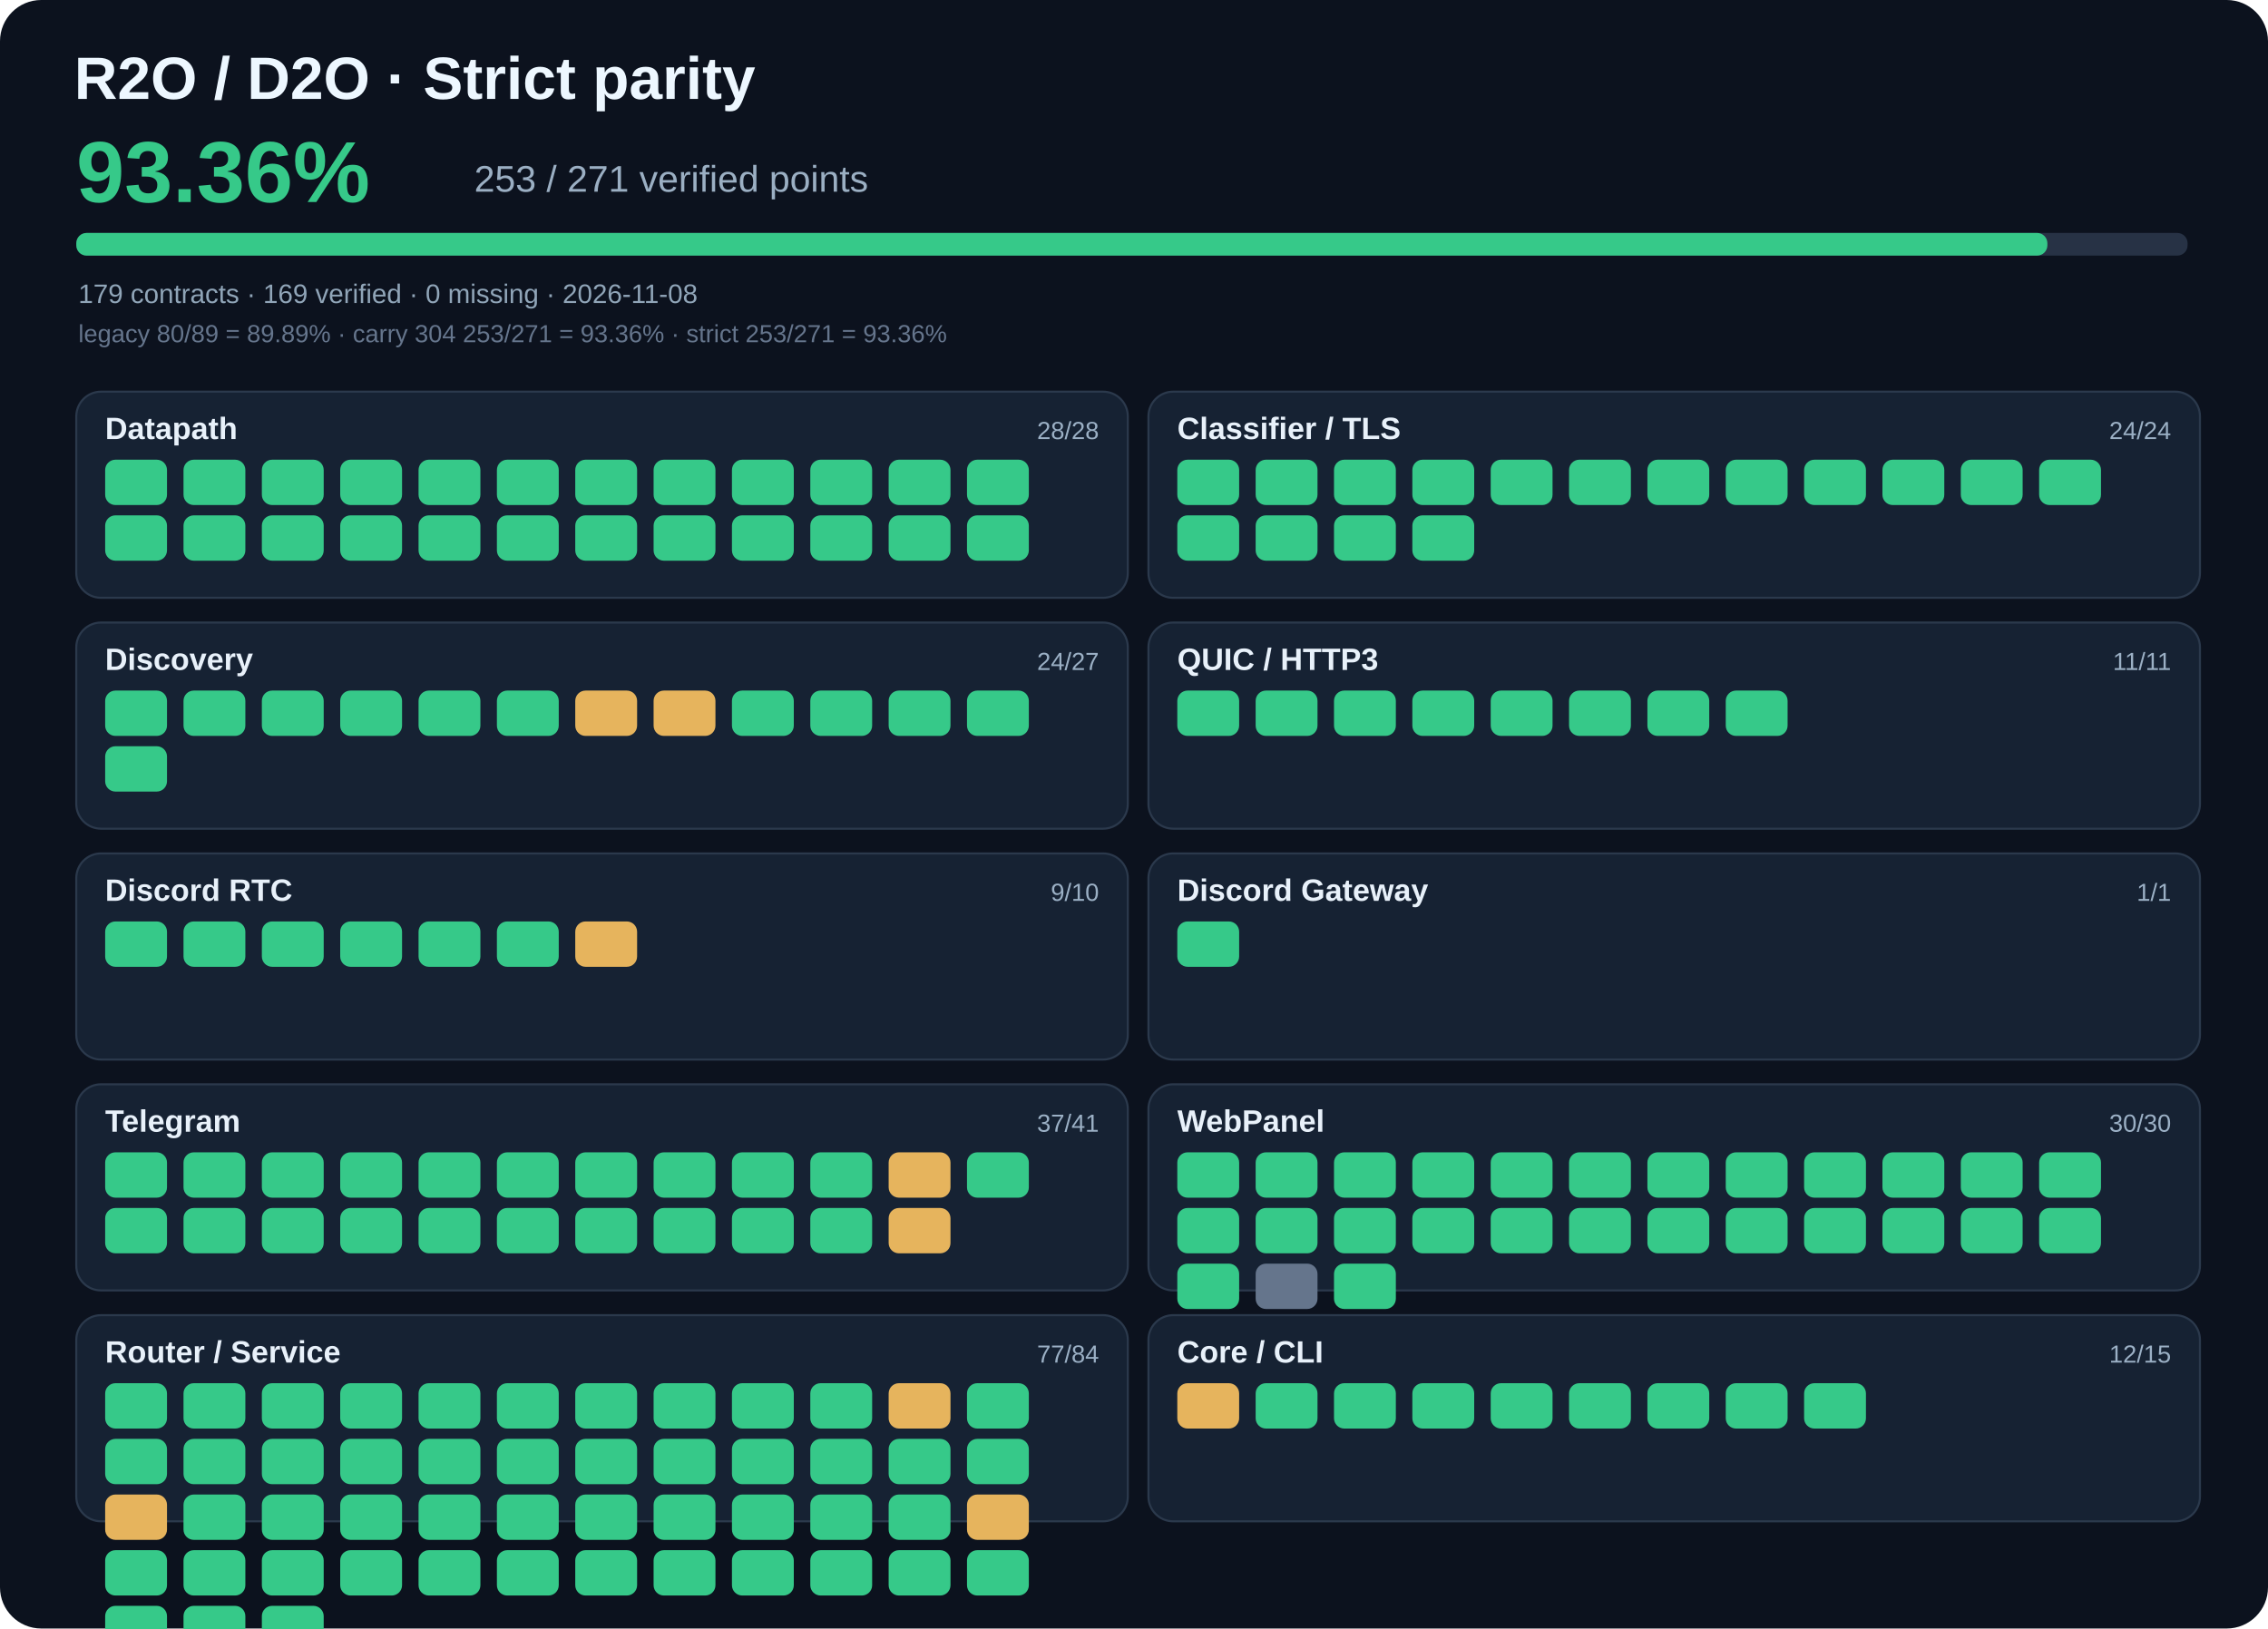
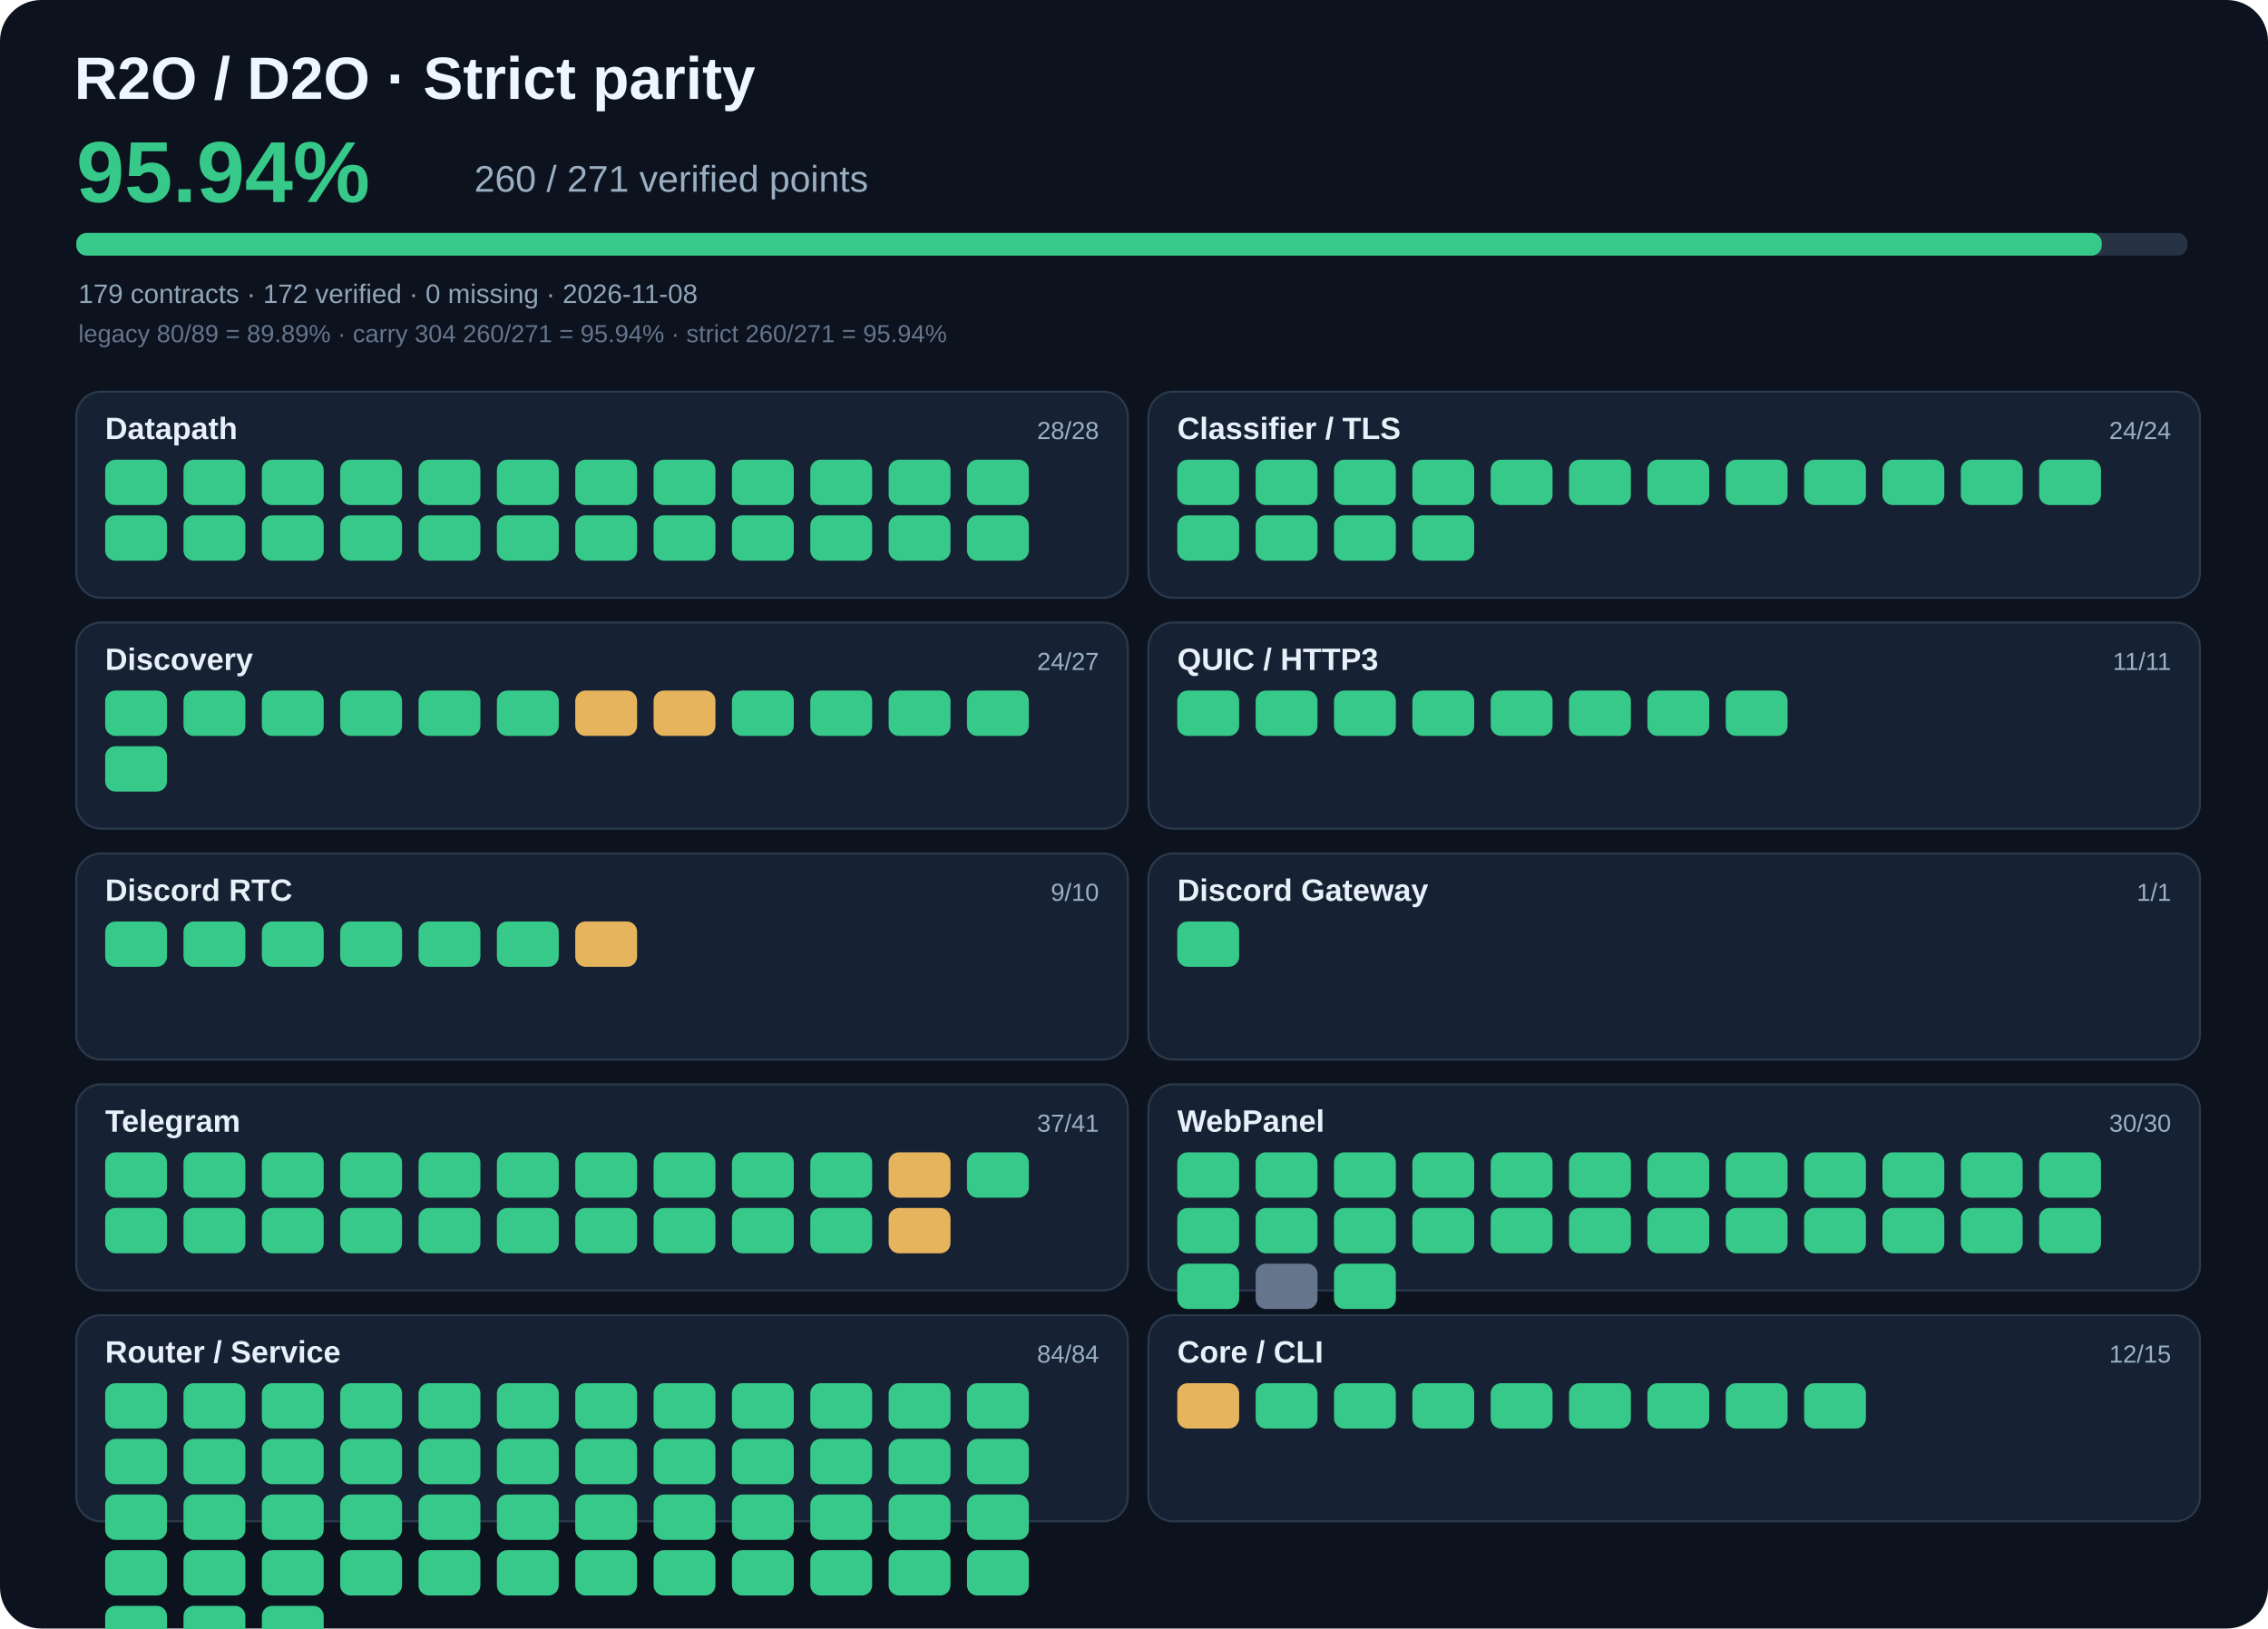
- <svg xmlns="http://www.w3.org/2000/svg" viewBox="0 0 1100 790" width="1100" height="790" role="img" aria-label="R2O strict parity 93.36%">
+ <svg xmlns="http://www.w3.org/2000/svg" viewBox="0 0 1100 790" width="1100" height="790" role="img" aria-label="R2O strict parity 95.94%">
  <rect width="1100" height="790" rx="20" fill="#0c121e" />
  <text x="36" y="48" fill="#edf7ff" font-family="Arial,sans-serif" font-size="29" font-weight="700">R2O / D2O · Strict parity</text>
-   <text x="37" y="98" fill="#36c989" font-family="Arial,sans-serif" font-size="42" font-weight="700">93.36%</text>
-   <text x="230" y="93" fill="#9bafc3" font-family="Arial,sans-serif" font-size="18">253 / 271 verified points</text>
+   <text x="37" y="98" fill="#36c989" font-family="Arial,sans-serif" font-size="42" font-weight="700">95.94%</text>
+   <text x="230" y="93" fill="#9bafc3" font-family="Arial,sans-serif" font-size="18">260 / 271 verified points</text>
  <rect x="37" y="113" width="1024" height="11" rx="5" fill="#273245" />
-   <rect x="37" y="113" width="956.0" height="11" rx="5" fill="#36c989" />
-   <text x="38" y="147" fill="#90a5b8" font-family="Arial,sans-serif" font-size="13">179 contracts · 169 verified · 0 missing · 2026-11-08</text>
-   <text x="38" y="166" fill="#65758c" font-family="Arial,sans-serif" font-size="12">legacy 80/89 = 89.89% · carry 304 253/271 = 93.36% · strict 253/271 = 93.36%</text>
+   <rect x="37" y="113" width="982.4" height="11" rx="5" fill="#36c989" />
+   <text x="38" y="147" fill="#90a5b8" font-family="Arial,sans-serif" font-size="13">179 contracts · 172 verified · 0 missing · 2026-11-08</text>
+   <text x="38" y="166" fill="#65758c" font-family="Arial,sans-serif" font-size="12">legacy 80/89 = 89.89% · carry 304 260/271 = 95.94% · strict 260/271 = 95.94%</text>
  <rect x="37" y="190" width="510" height="100" rx="12" fill="#162233" stroke="#2b394c" />
  <text x="51" y="213" fill="#e8f1fa" font-family="Arial,sans-serif" font-size="15" font-weight="700">Datapath</text>
  <text x="533" y="213" text-anchor="end" fill="#9bb0c5" font-family="Arial,sans-serif" font-size="12">28/28</text>
  <rect x="51" y="223" width="30" height="22" rx="5" fill="#36c989" />
  <rect x="89" y="223" width="30" height="22" rx="5" fill="#36c989" />
  <rect x="127" y="223" width="30" height="22" rx="5" fill="#36c989" />
  <rect x="165" y="223" width="30" height="22" rx="5" fill="#36c989" />
  <rect x="203" y="223" width="30" height="22" rx="5" fill="#36c989" />
  <rect x="241" y="223" width="30" height="22" rx="5" fill="#36c989" />
  <rect x="279" y="223" width="30" height="22" rx="5" fill="#36c989" />
  <rect x="317" y="223" width="30" height="22" rx="5" fill="#36c989" />
  <rect x="355" y="223" width="30" height="22" rx="5" fill="#36c989" />
  <rect x="393" y="223" width="30" height="22" rx="5" fill="#36c989" />
  <rect x="431" y="223" width="30" height="22" rx="5" fill="#36c989" />
  <rect x="469" y="223" width="30" height="22" rx="5" fill="#36c989" />
  <rect x="51" y="250" width="30" height="22" rx="5" fill="#36c989" />
  <rect x="89" y="250" width="30" height="22" rx="5" fill="#36c989" />
  <rect x="127" y="250" width="30" height="22" rx="5" fill="#36c989" />
  <rect x="165" y="250" width="30" height="22" rx="5" fill="#36c989" />
  <rect x="203" y="250" width="30" height="22" rx="5" fill="#36c989" />
  <rect x="241" y="250" width="30" height="22" rx="5" fill="#36c989" />
  <rect x="279" y="250" width="30" height="22" rx="5" fill="#36c989" />
  <rect x="317" y="250" width="30" height="22" rx="5" fill="#36c989" />
  <rect x="355" y="250" width="30" height="22" rx="5" fill="#36c989" />
  <rect x="393" y="250" width="30" height="22" rx="5" fill="#36c989" />
  <rect x="431" y="250" width="30" height="22" rx="5" fill="#36c989" />
  <rect x="469" y="250" width="30" height="22" rx="5" fill="#36c989" />
  <rect x="557" y="190" width="510" height="100" rx="12" fill="#162233" stroke="#2b394c" />
  <text x="571" y="213" fill="#e8f1fa" font-family="Arial,sans-serif" font-size="15" font-weight="700">Classifier / TLS</text>
  <text x="1053" y="213" text-anchor="end" fill="#9bb0c5" font-family="Arial,sans-serif" font-size="12">24/24</text>
  <rect x="571" y="223" width="30" height="22" rx="5" fill="#36c989" />
  <rect x="609" y="223" width="30" height="22" rx="5" fill="#36c989" />
  <rect x="647" y="223" width="30" height="22" rx="5" fill="#36c989" />
  <rect x="685" y="223" width="30" height="22" rx="5" fill="#36c989" />
  <rect x="723" y="223" width="30" height="22" rx="5" fill="#36c989" />
  <rect x="761" y="223" width="30" height="22" rx="5" fill="#36c989" />
  <rect x="799" y="223" width="30" height="22" rx="5" fill="#36c989" />
  <rect x="837" y="223" width="30" height="22" rx="5" fill="#36c989" />
  <rect x="875" y="223" width="30" height="22" rx="5" fill="#36c989" />
  <rect x="913" y="223" width="30" height="22" rx="5" fill="#36c989" />
  <rect x="951" y="223" width="30" height="22" rx="5" fill="#36c989" />
  <rect x="989" y="223" width="30" height="22" rx="5" fill="#36c989" />
  <rect x="571" y="250" width="30" height="22" rx="5" fill="#36c989" />
  <rect x="609" y="250" width="30" height="22" rx="5" fill="#36c989" />
  <rect x="647" y="250" width="30" height="22" rx="5" fill="#36c989" />
  <rect x="685" y="250" width="30" height="22" rx="5" fill="#36c989" />
  <rect x="37" y="302" width="510" height="100" rx="12" fill="#162233" stroke="#2b394c" />
  <text x="51" y="325" fill="#e8f1fa" font-family="Arial,sans-serif" font-size="15" font-weight="700">Discovery</text>
  <text x="533" y="325" text-anchor="end" fill="#9bb0c5" font-family="Arial,sans-serif" font-size="12">24/27</text>
  <rect x="51" y="335" width="30" height="22" rx="5" fill="#36c989" />
  <rect x="89" y="335" width="30" height="22" rx="5" fill="#36c989" />
  <rect x="127" y="335" width="30" height="22" rx="5" fill="#36c989" />
  <rect x="165" y="335" width="30" height="22" rx="5" fill="#36c989" />
  <rect x="203" y="335" width="30" height="22" rx="5" fill="#36c989" />
  <rect x="241" y="335" width="30" height="22" rx="5" fill="#36c989" />
  <rect x="279" y="335" width="30" height="22" rx="5" fill="#e6b45d" />
  <rect x="317" y="335" width="30" height="22" rx="5" fill="#e6b45d" />
  <rect x="355" y="335" width="30" height="22" rx="5" fill="#36c989" />
  <rect x="393" y="335" width="30" height="22" rx="5" fill="#36c989" />
  <rect x="431" y="335" width="30" height="22" rx="5" fill="#36c989" />
  <rect x="469" y="335" width="30" height="22" rx="5" fill="#36c989" />
  <rect x="51" y="362" width="30" height="22" rx="5" fill="#36c989" />
  <rect x="557" y="302" width="510" height="100" rx="12" fill="#162233" stroke="#2b394c" />
  <text x="571" y="325" fill="#e8f1fa" font-family="Arial,sans-serif" font-size="15" font-weight="700">QUIC / HTTP3</text>
  <text x="1053" y="325" text-anchor="end" fill="#9bb0c5" font-family="Arial,sans-serif" font-size="12">11/11</text>
  <rect x="571" y="335" width="30" height="22" rx="5" fill="#36c989" />
  <rect x="609" y="335" width="30" height="22" rx="5" fill="#36c989" />
  <rect x="647" y="335" width="30" height="22" rx="5" fill="#36c989" />
  <rect x="685" y="335" width="30" height="22" rx="5" fill="#36c989" />
  <rect x="723" y="335" width="30" height="22" rx="5" fill="#36c989" />
  <rect x="761" y="335" width="30" height="22" rx="5" fill="#36c989" />
  <rect x="799" y="335" width="30" height="22" rx="5" fill="#36c989" />
  <rect x="837" y="335" width="30" height="22" rx="5" fill="#36c989" />
  <rect x="37" y="414" width="510" height="100" rx="12" fill="#162233" stroke="#2b394c" />
  <text x="51" y="437" fill="#e8f1fa" font-family="Arial,sans-serif" font-size="15" font-weight="700">Discord RTC</text>
  <text x="533" y="437" text-anchor="end" fill="#9bb0c5" font-family="Arial,sans-serif" font-size="12">9/10</text>
  <rect x="51" y="447" width="30" height="22" rx="5" fill="#36c989" />
  <rect x="89" y="447" width="30" height="22" rx="5" fill="#36c989" />
  <rect x="127" y="447" width="30" height="22" rx="5" fill="#36c989" />
  <rect x="165" y="447" width="30" height="22" rx="5" fill="#36c989" />
  <rect x="203" y="447" width="30" height="22" rx="5" fill="#36c989" />
  <rect x="241" y="447" width="30" height="22" rx="5" fill="#36c989" />
  <rect x="279" y="447" width="30" height="22" rx="5" fill="#e6b45d" />
  <rect x="557" y="414" width="510" height="100" rx="12" fill="#162233" stroke="#2b394c" />
  <text x="571" y="437" fill="#e8f1fa" font-family="Arial,sans-serif" font-size="15" font-weight="700">Discord Gateway</text>
  <text x="1053" y="437" text-anchor="end" fill="#9bb0c5" font-family="Arial,sans-serif" font-size="12">1/1</text>
  <rect x="571" y="447" width="30" height="22" rx="5" fill="#36c989" />
  <rect x="37" y="526" width="510" height="100" rx="12" fill="#162233" stroke="#2b394c" />
  <text x="51" y="549" fill="#e8f1fa" font-family="Arial,sans-serif" font-size="15" font-weight="700">Telegram</text>
  <text x="533" y="549" text-anchor="end" fill="#9bb0c5" font-family="Arial,sans-serif" font-size="12">37/41</text>
  <rect x="51" y="559" width="30" height="22" rx="5" fill="#36c989" />
  <rect x="89" y="559" width="30" height="22" rx="5" fill="#36c989" />
  <rect x="127" y="559" width="30" height="22" rx="5" fill="#36c989" />
  <rect x="165" y="559" width="30" height="22" rx="5" fill="#36c989" />
  <rect x="203" y="559" width="30" height="22" rx="5" fill="#36c989" />
  <rect x="241" y="559" width="30" height="22" rx="5" fill="#36c989" />
  <rect x="279" y="559" width="30" height="22" rx="5" fill="#36c989" />
  <rect x="317" y="559" width="30" height="22" rx="5" fill="#36c989" />
  <rect x="355" y="559" width="30" height="22" rx="5" fill="#36c989" />
  <rect x="393" y="559" width="30" height="22" rx="5" fill="#36c989" />
  <rect x="431" y="559" width="30" height="22" rx="5" fill="#e6b45d" />
  <rect x="469" y="559" width="30" height="22" rx="5" fill="#36c989" />
  <rect x="51" y="586" width="30" height="22" rx="5" fill="#36c989" />
  <rect x="89" y="586" width="30" height="22" rx="5" fill="#36c989" />
  <rect x="127" y="586" width="30" height="22" rx="5" fill="#36c989" />
  <rect x="165" y="586" width="30" height="22" rx="5" fill="#36c989" />
  <rect x="203" y="586" width="30" height="22" rx="5" fill="#36c989" />
  <rect x="241" y="586" width="30" height="22" rx="5" fill="#36c989" />
  <rect x="279" y="586" width="30" height="22" rx="5" fill="#36c989" />
  <rect x="317" y="586" width="30" height="22" rx="5" fill="#36c989" />
  <rect x="355" y="586" width="30" height="22" rx="5" fill="#36c989" />
  <rect x="393" y="586" width="30" height="22" rx="5" fill="#36c989" />
  <rect x="431" y="586" width="30" height="22" rx="5" fill="#e6b45d" />
  <rect x="557" y="526" width="510" height="100" rx="12" fill="#162233" stroke="#2b394c" />
  <text x="571" y="549" fill="#e8f1fa" font-family="Arial,sans-serif" font-size="15" font-weight="700">WebPanel</text>
  <text x="1053" y="549" text-anchor="end" fill="#9bb0c5" font-family="Arial,sans-serif" font-size="12">30/30</text>
  <rect x="571" y="559" width="30" height="22" rx="5" fill="#36c989" />
  <rect x="609" y="559" width="30" height="22" rx="5" fill="#36c989" />
  <rect x="647" y="559" width="30" height="22" rx="5" fill="#36c989" />
  <rect x="685" y="559" width="30" height="22" rx="5" fill="#36c989" />
  <rect x="723" y="559" width="30" height="22" rx="5" fill="#36c989" />
  <rect x="761" y="559" width="30" height="22" rx="5" fill="#36c989" />
  <rect x="799" y="559" width="30" height="22" rx="5" fill="#36c989" />
  <rect x="837" y="559" width="30" height="22" rx="5" fill="#36c989" />
  <rect x="875" y="559" width="30" height="22" rx="5" fill="#36c989" />
  <rect x="913" y="559" width="30" height="22" rx="5" fill="#36c989" />
  <rect x="951" y="559" width="30" height="22" rx="5" fill="#36c989" />
  <rect x="989" y="559" width="30" height="22" rx="5" fill="#36c989" />
  <rect x="571" y="586" width="30" height="22" rx="5" fill="#36c989" />
  <rect x="609" y="586" width="30" height="22" rx="5" fill="#36c989" />
  <rect x="647" y="586" width="30" height="22" rx="5" fill="#36c989" />
  <rect x="685" y="586" width="30" height="22" rx="5" fill="#36c989" />
  <rect x="723" y="586" width="30" height="22" rx="5" fill="#36c989" />
  <rect x="761" y="586" width="30" height="22" rx="5" fill="#36c989" />
  <rect x="799" y="586" width="30" height="22" rx="5" fill="#36c989" />
  <rect x="837" y="586" width="30" height="22" rx="5" fill="#36c989" />
  <rect x="875" y="586" width="30" height="22" rx="5" fill="#36c989" />
  <rect x="913" y="586" width="30" height="22" rx="5" fill="#36c989" />
  <rect x="951" y="586" width="30" height="22" rx="5" fill="#36c989" />
  <rect x="989" y="586" width="30" height="22" rx="5" fill="#36c989" />
  <rect x="571" y="613" width="30" height="22" rx="5" fill="#36c989" />
  <rect x="609" y="613" width="30" height="22" rx="5" fill="#65758c" />
  <rect x="647" y="613" width="30" height="22" rx="5" fill="#36c989" />
  <rect x="37" y="638" width="510" height="100" rx="12" fill="#162233" stroke="#2b394c" />
  <text x="51" y="661" fill="#e8f1fa" font-family="Arial,sans-serif" font-size="15" font-weight="700">Router / Service</text>
-   <text x="533" y="661" text-anchor="end" fill="#9bb0c5" font-family="Arial,sans-serif" font-size="12">77/84</text>
+   <text x="533" y="661" text-anchor="end" fill="#9bb0c5" font-family="Arial,sans-serif" font-size="12">84/84</text>
  <rect x="51" y="671" width="30" height="22" rx="5" fill="#36c989" />
  <rect x="89" y="671" width="30" height="22" rx="5" fill="#36c989" />
  <rect x="127" y="671" width="30" height="22" rx="5" fill="#36c989" />
  <rect x="165" y="671" width="30" height="22" rx="5" fill="#36c989" />
  <rect x="203" y="671" width="30" height="22" rx="5" fill="#36c989" />
  <rect x="241" y="671" width="30" height="22" rx="5" fill="#36c989" />
  <rect x="279" y="671" width="30" height="22" rx="5" fill="#36c989" />
  <rect x="317" y="671" width="30" height="22" rx="5" fill="#36c989" />
  <rect x="355" y="671" width="30" height="22" rx="5" fill="#36c989" />
  <rect x="393" y="671" width="30" height="22" rx="5" fill="#36c989" />
-   <rect x="431" y="671" width="30" height="22" rx="5" fill="#e6b45d" />
+   <rect x="431" y="671" width="30" height="22" rx="5" fill="#36c989" />
  <rect x="469" y="671" width="30" height="22" rx="5" fill="#36c989" />
  <rect x="51" y="698" width="30" height="22" rx="5" fill="#36c989" />
  <rect x="89" y="698" width="30" height="22" rx="5" fill="#36c989" />
  <rect x="127" y="698" width="30" height="22" rx="5" fill="#36c989" />
  <rect x="165" y="698" width="30" height="22" rx="5" fill="#36c989" />
  <rect x="203" y="698" width="30" height="22" rx="5" fill="#36c989" />
  <rect x="241" y="698" width="30" height="22" rx="5" fill="#36c989" />
  <rect x="279" y="698" width="30" height="22" rx="5" fill="#36c989" />
  <rect x="317" y="698" width="30" height="22" rx="5" fill="#36c989" />
  <rect x="355" y="698" width="30" height="22" rx="5" fill="#36c989" />
  <rect x="393" y="698" width="30" height="22" rx="5" fill="#36c989" />
  <rect x="431" y="698" width="30" height="22" rx="5" fill="#36c989" />
  <rect x="469" y="698" width="30" height="22" rx="5" fill="#36c989" />
-   <rect x="51" y="725" width="30" height="22" rx="5" fill="#e6b45d" />
+   <rect x="51" y="725" width="30" height="22" rx="5" fill="#36c989" />
  <rect x="89" y="725" width="30" height="22" rx="5" fill="#36c989" />
  <rect x="127" y="725" width="30" height="22" rx="5" fill="#36c989" />
  <rect x="165" y="725" width="30" height="22" rx="5" fill="#36c989" />
  <rect x="203" y="725" width="30" height="22" rx="5" fill="#36c989" />
  <rect x="241" y="725" width="30" height="22" rx="5" fill="#36c989" />
  <rect x="279" y="725" width="30" height="22" rx="5" fill="#36c989" />
  <rect x="317" y="725" width="30" height="22" rx="5" fill="#36c989" />
  <rect x="355" y="725" width="30" height="22" rx="5" fill="#36c989" />
  <rect x="393" y="725" width="30" height="22" rx="5" fill="#36c989" />
  <rect x="431" y="725" width="30" height="22" rx="5" fill="#36c989" />
-   <rect x="469" y="725" width="30" height="22" rx="5" fill="#e6b45d" />
+   <rect x="469" y="725" width="30" height="22" rx="5" fill="#36c989" />
  <rect x="51" y="752" width="30" height="22" rx="5" fill="#36c989" />
  <rect x="89" y="752" width="30" height="22" rx="5" fill="#36c989" />
  <rect x="127" y="752" width="30" height="22" rx="5" fill="#36c989" />
  <rect x="165" y="752" width="30" height="22" rx="5" fill="#36c989" />
  <rect x="203" y="752" width="30" height="22" rx="5" fill="#36c989" />
  <rect x="241" y="752" width="30" height="22" rx="5" fill="#36c989" />
  <rect x="279" y="752" width="30" height="22" rx="5" fill="#36c989" />
  <rect x="317" y="752" width="30" height="22" rx="5" fill="#36c989" />
  <rect x="355" y="752" width="30" height="22" rx="5" fill="#36c989" />
  <rect x="393" y="752" width="30" height="22" rx="5" fill="#36c989" />
  <rect x="431" y="752" width="30" height="22" rx="5" fill="#36c989" />
  <rect x="469" y="752" width="30" height="22" rx="5" fill="#36c989" />
  <rect x="51" y="779" width="30" height="22" rx="5" fill="#36c989" />
  <rect x="89" y="779" width="30" height="22" rx="5" fill="#36c989" />
  <rect x="127" y="779" width="30" height="22" rx="5" fill="#36c989" />
  <rect x="557" y="638" width="510" height="100" rx="12" fill="#162233" stroke="#2b394c" />
  <text x="571" y="661" fill="#e8f1fa" font-family="Arial,sans-serif" font-size="15" font-weight="700">Core / CLI</text>
  <text x="1053" y="661" text-anchor="end" fill="#9bb0c5" font-family="Arial,sans-serif" font-size="12">12/15</text>
  <rect x="571" y="671" width="30" height="22" rx="5" fill="#e6b45d" />
  <rect x="609" y="671" width="30" height="22" rx="5" fill="#36c989" />
  <rect x="647" y="671" width="30" height="22" rx="5" fill="#36c989" />
  <rect x="685" y="671" width="30" height="22" rx="5" fill="#36c989" />
  <rect x="723" y="671" width="30" height="22" rx="5" fill="#36c989" />
  <rect x="761" y="671" width="30" height="22" rx="5" fill="#36c989" />
  <rect x="799" y="671" width="30" height="22" rx="5" fill="#36c989" />
  <rect x="837" y="671" width="30" height="22" rx="5" fill="#36c989" />
  <rect x="875" y="671" width="30" height="22" rx="5" fill="#36c989" />
</svg>
